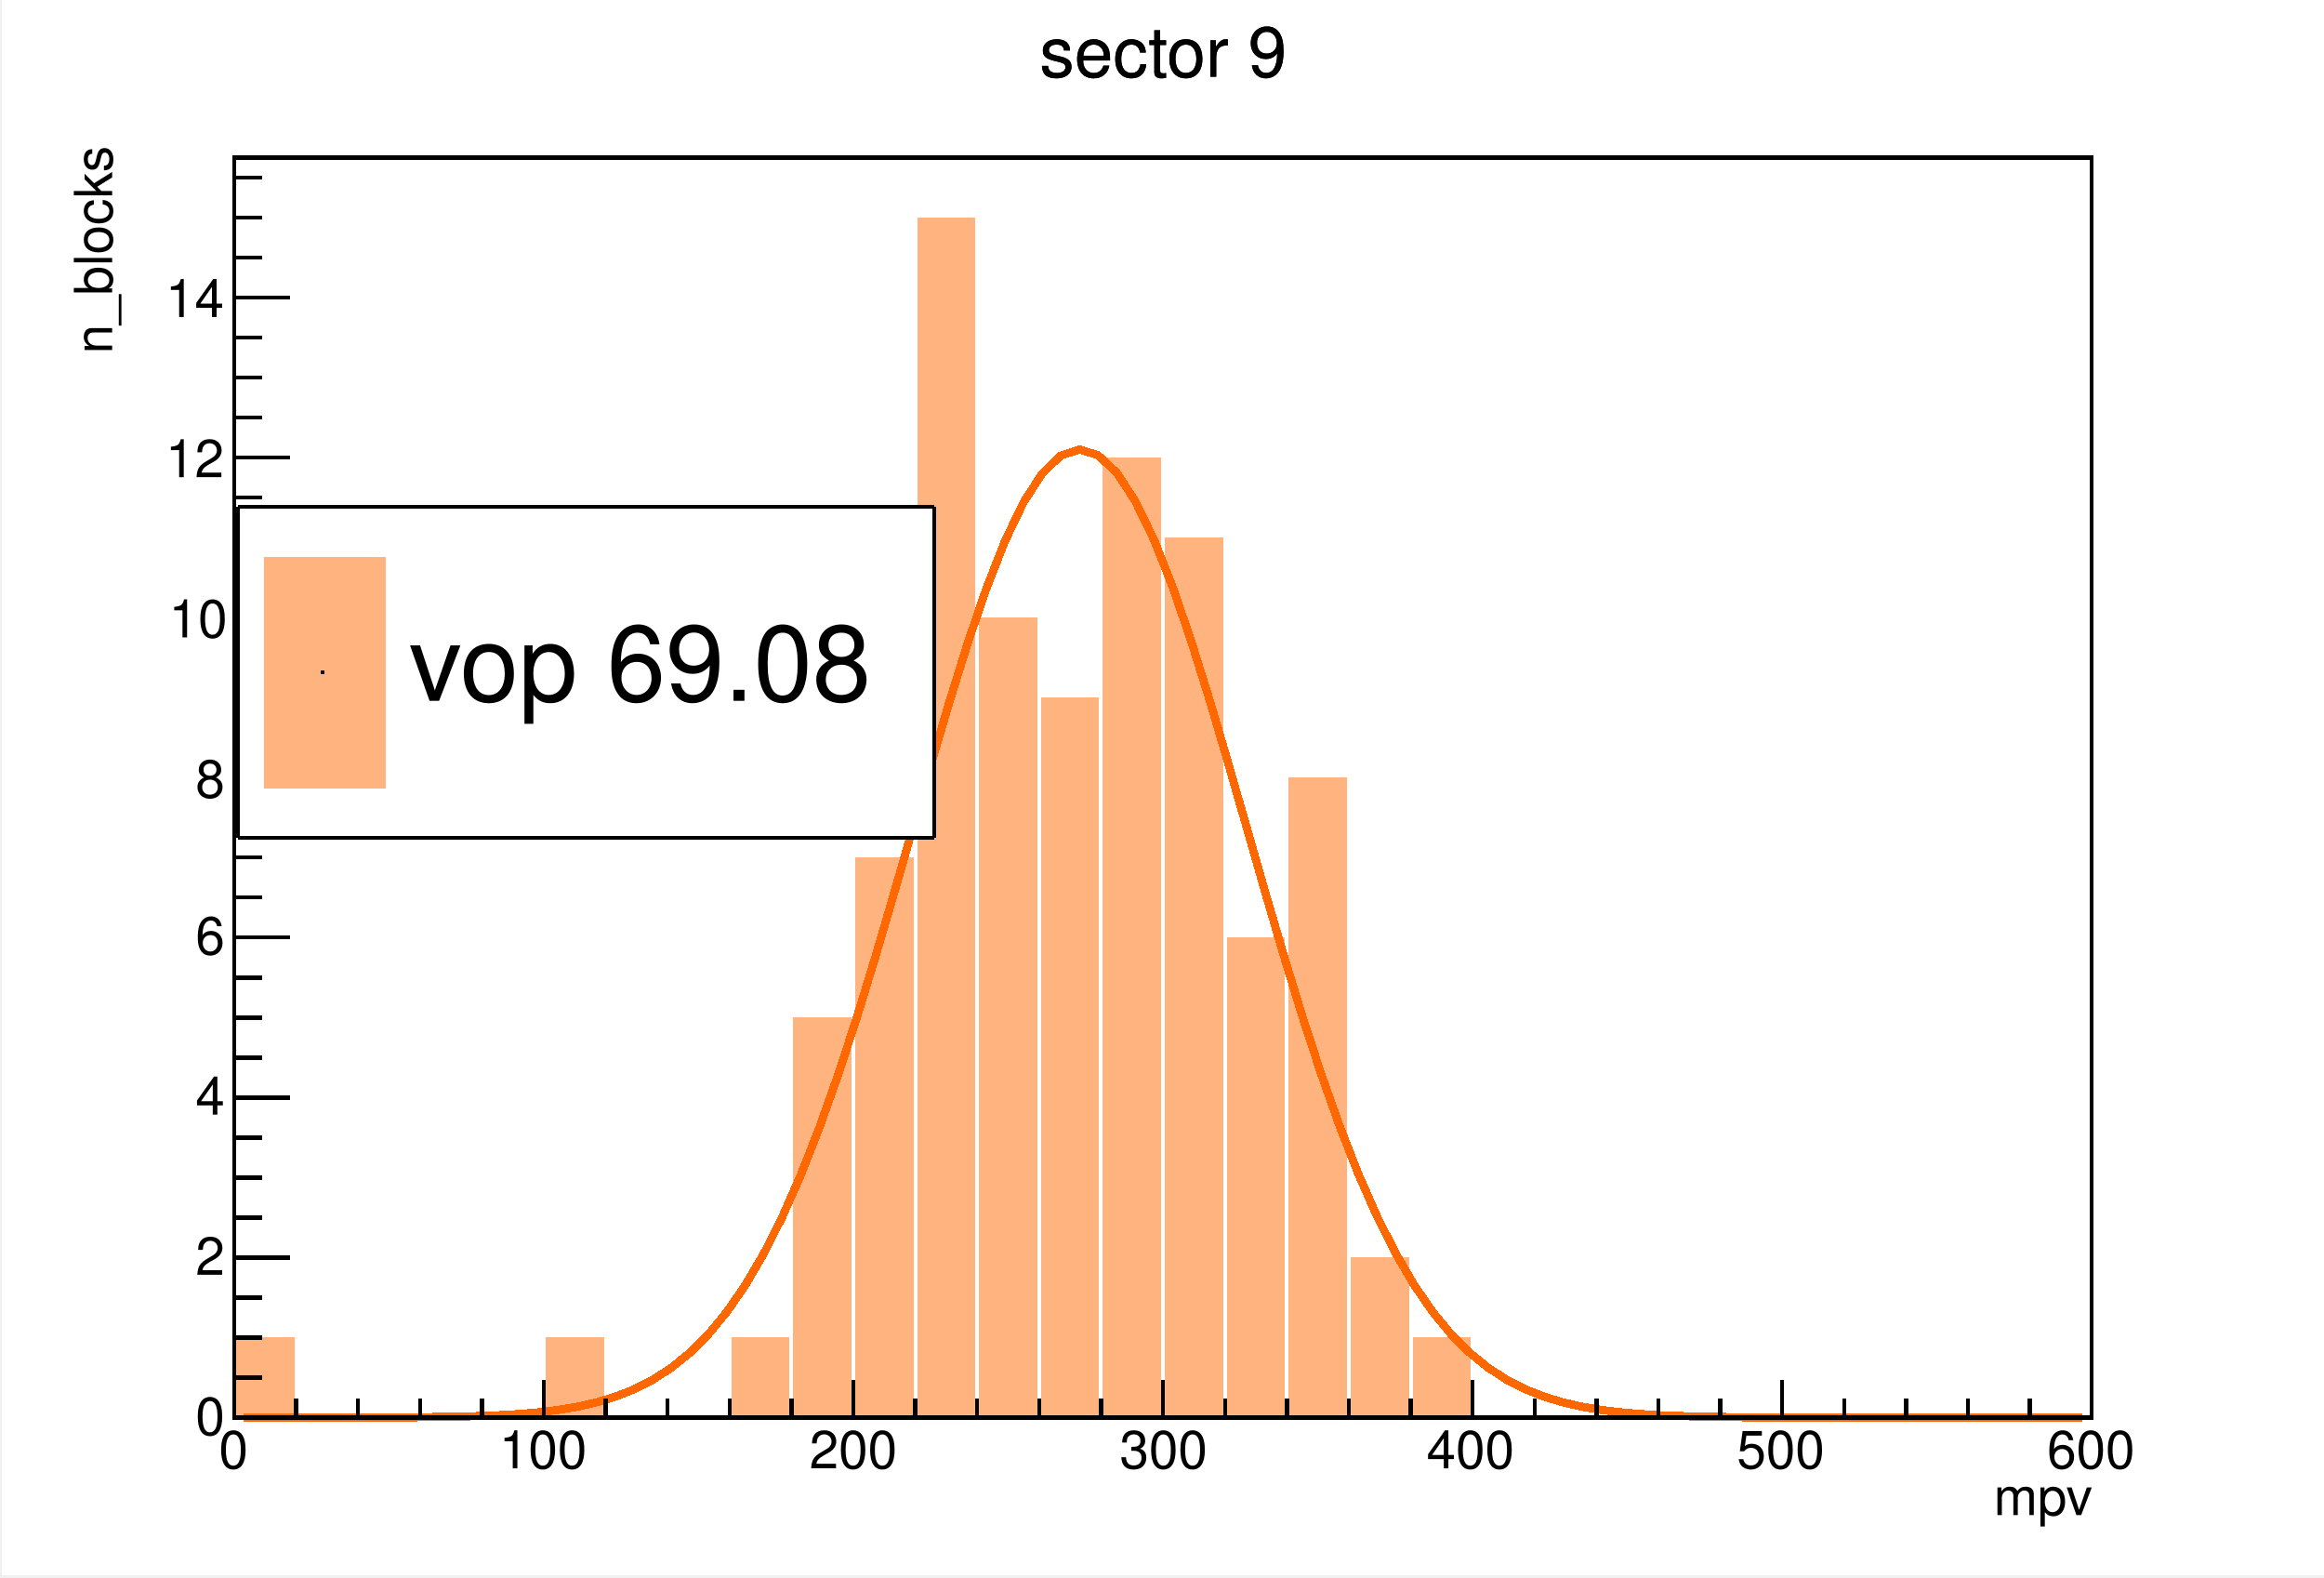
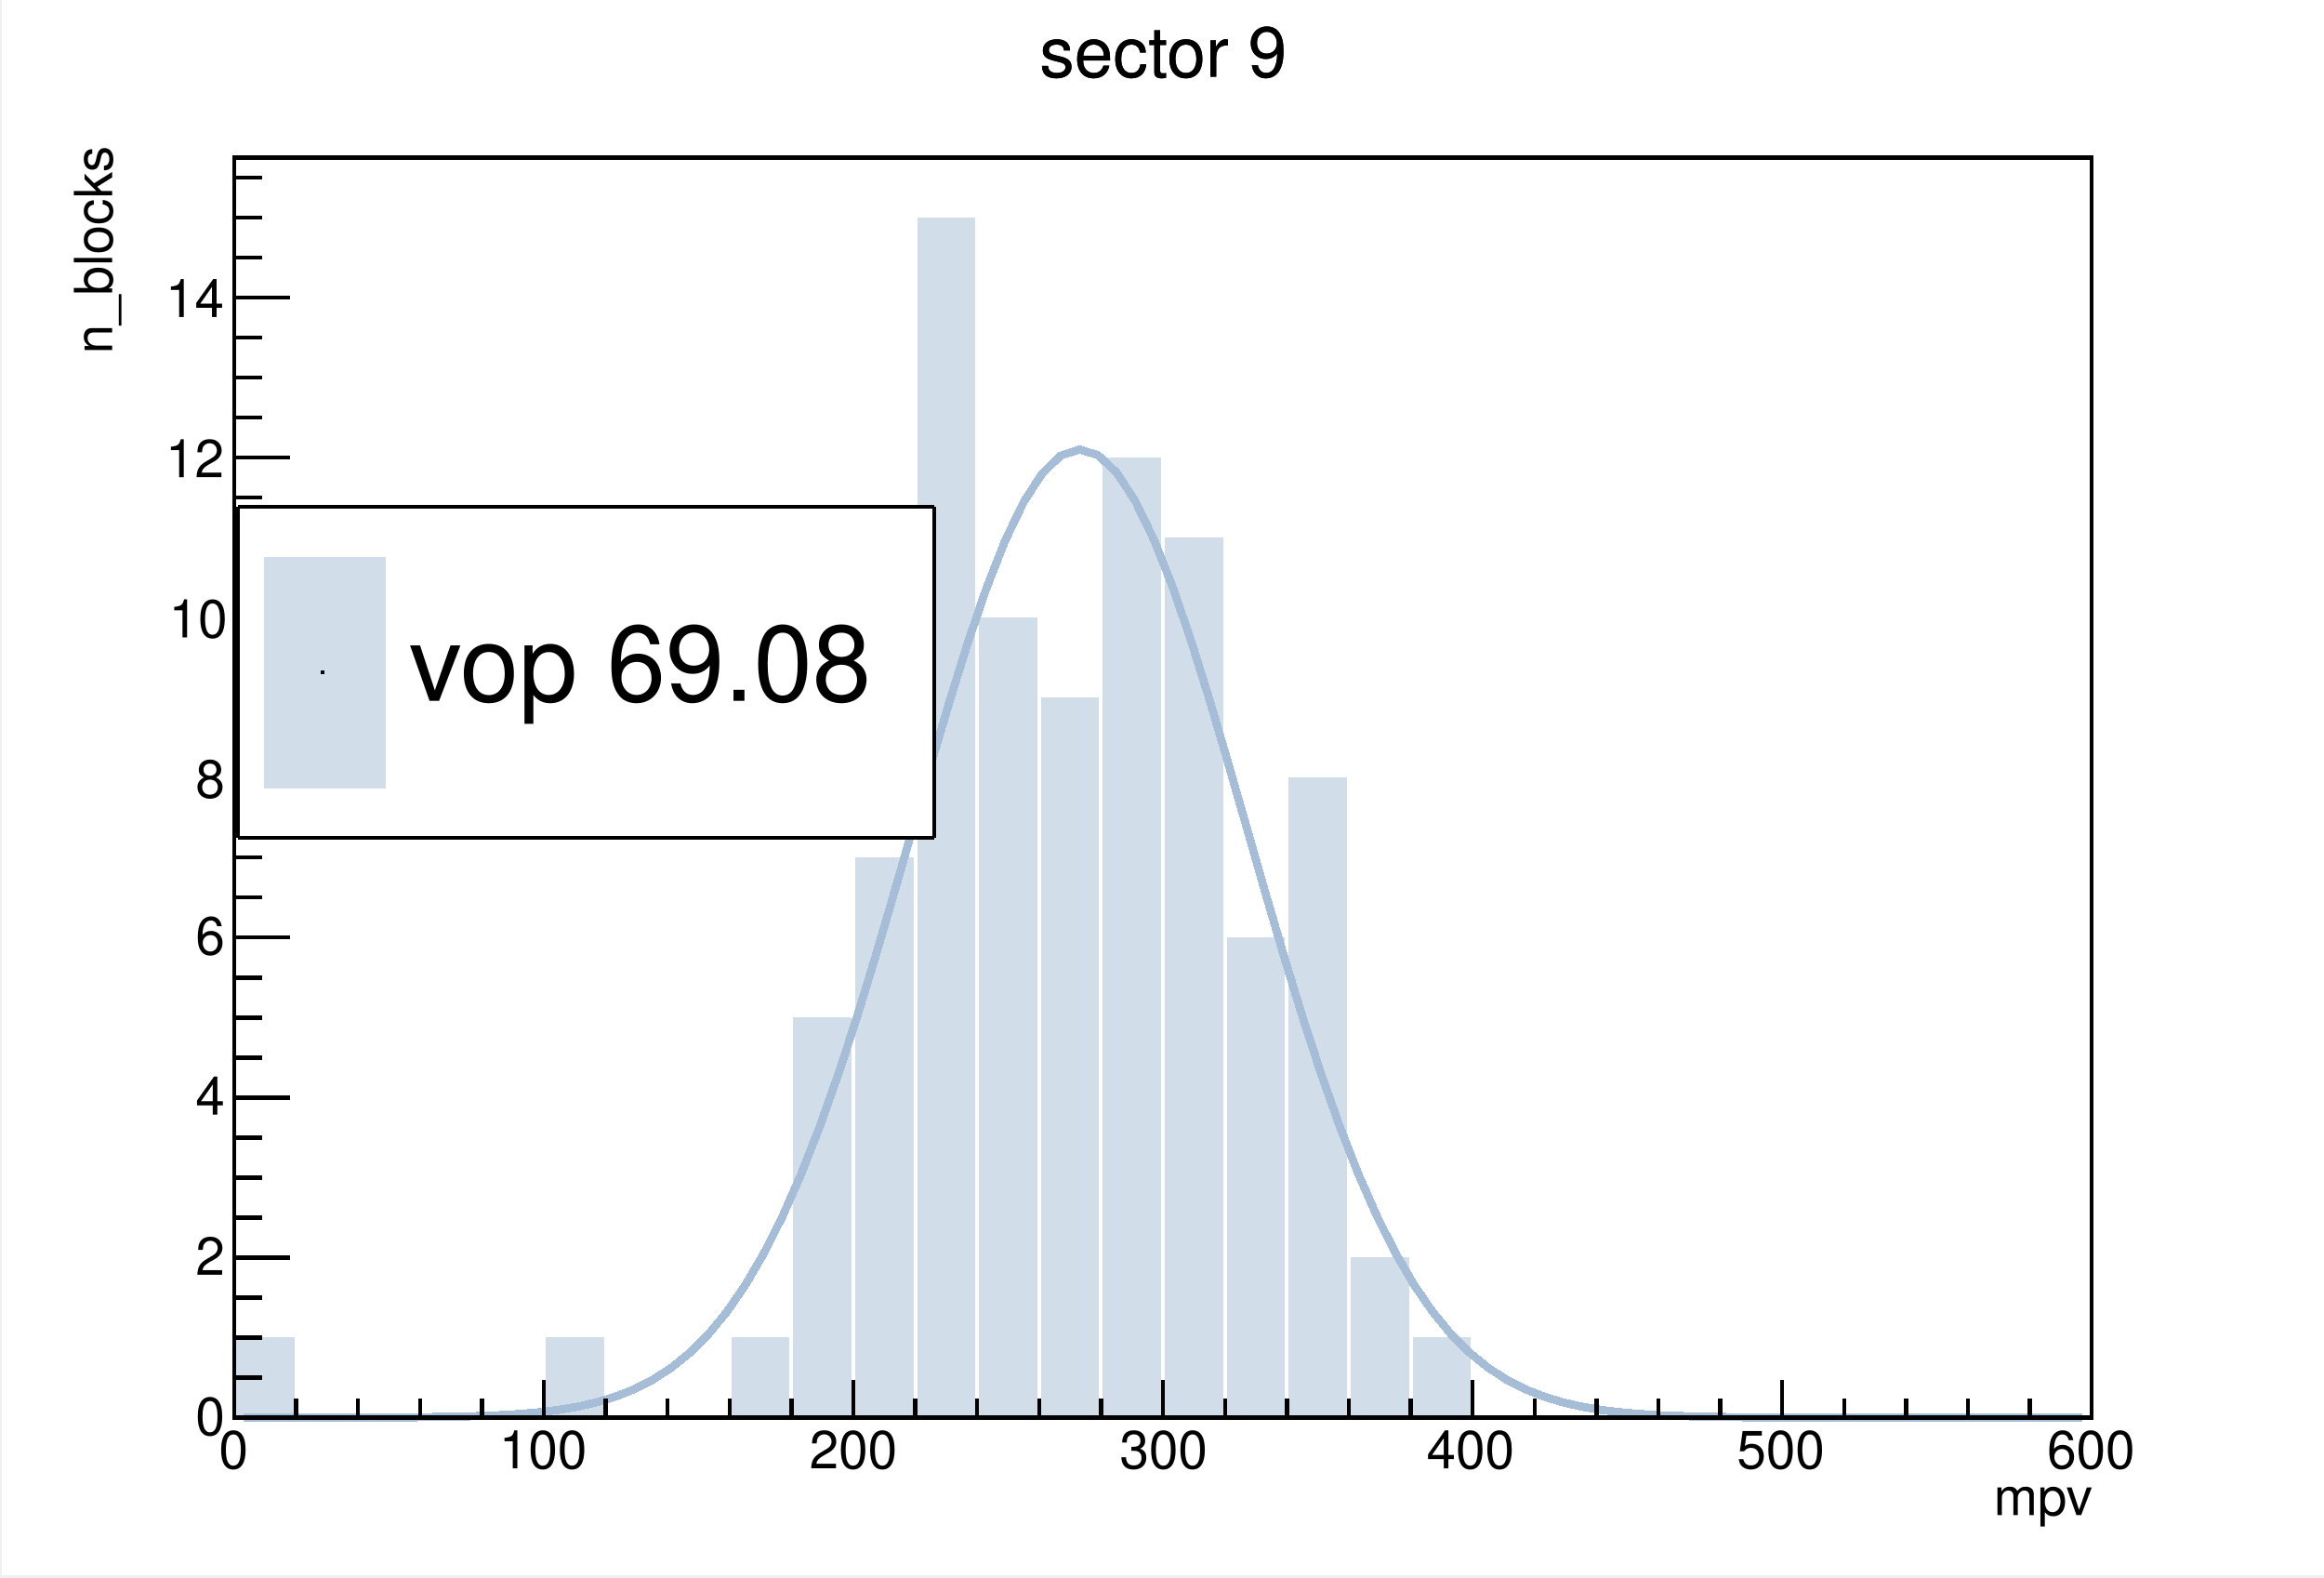
<svg xmlns="http://www.w3.org/2000/svg" width="567.429" height="384.969" viewBox="0 0 567.429 384.969" shape-rendering="crispEdges">
  <defs>
</defs>
  <rect x="0.5" y="0" width="566.929" height="384.469" fill="white" />
  <rect x="57.193" y="38.447" width="453.543" height="307.575" fill="white" />
  <rect x="57.193" y="38.447" width="453.543" height="307.575" fill="none" stroke="black" />
  <path d="M57.193,346.022h 453.543" fill="none" stroke="#000099" />
  <path d="M57.193,346.022h 453.543" fill="none" stroke="black" />
  <path d="M57.193,336.795v 9.227" fill="none" stroke="black" />
  <path d="M72.311,341.409v 4.614" fill="none" stroke="black" />
  <path d="M87.429,341.409v 4.614" fill="none" stroke="black" />
  <path d="M102.547,341.409v 4.614" fill="none" stroke="black" />
  <path d="M117.665,341.409v 4.614" fill="none" stroke="black" />
  <path d="M132.783,336.795v 9.227" fill="none" stroke="black" />
  <path d="M147.902,341.409v 4.614" fill="none" stroke="black" />
  <path d="M163.02,341.409v 4.614" fill="none" stroke="black" />
  <path d="M178.138,341.409v 4.614" fill="none" stroke="black" />
  <path d="M193.256,341.409v 4.614" fill="none" stroke="black" />
  <path d="M208.374,336.795v 9.227" fill="none" stroke="black" />
  <path d="M223.492,341.409v 4.614" fill="none" stroke="black" />
  <path d="M238.61,341.409v 4.614" fill="none" stroke="black" />
  <path d="M253.728,341.409v 4.614" fill="none" stroke="black" />
  <path d="M268.846,341.409v 4.614" fill="none" stroke="black" />
  <path d="M283.965,336.795v 9.227" fill="none" stroke="black" />
  <path d="M299.083,341.409v 4.614" fill="none" stroke="black" />
  <path d="M314.201,341.409v 4.614" fill="none" stroke="black" />
  <path d="M329.319,341.409v 4.614" fill="none" stroke="black" />
  <path d="M344.437,341.409v 4.614" fill="none" stroke="black" />
  <path d="M359.555,336.795v 9.227" fill="none" stroke="black" />
  <path d="M374.673,341.409v 4.614" fill="none" stroke="black" />
  <path d="M389.791,341.409v 4.614" fill="none" stroke="black" />
  <path d="M404.909,341.409v 4.614" fill="none" stroke="black" />
  <path d="M420.028,341.409v 4.614" fill="none" stroke="black" />
  <path d="M435.146,336.795v 9.227" fill="none" stroke="black" />
  <path d="M450.264,341.409v 4.614" fill="none" stroke="black" />
  <path d="M465.382,341.409v 4.614" fill="none" stroke="black" />
  <path d="M480.5,341.409v 4.614" fill="none" stroke="black" />
  <path d="M495.618,341.409v 4.614" fill="none" stroke="black" />
  <path d="M510.736,336.795v 9.227" fill="none" stroke="black" />
  <text xml:space="preserve" x="53.446" y="358.403" fill="black" font-size="12.845" font-family="Helvetica">0</text>
  <text xml:space="preserve" x="121.868" y="358.403" fill="black" font-size="12.845" font-family="Helvetica">100</text>
  <text xml:space="preserve" x="197.622" y="358.403" fill="black" font-size="12.845" font-family="Helvetica">200</text>
  <text xml:space="preserve" x="273.375" y="358.403" fill="black" font-size="12.845" font-family="Helvetica">300</text>
  <text xml:space="preserve" x="348.314" y="358.403" fill="black" font-size="12.845" font-family="Helvetica">400</text>
  <text xml:space="preserve" x="424.068" y="358.403" fill="black" font-size="12.845" font-family="Helvetica">500</text>
  <text xml:space="preserve" x="499.821" y="358.403" fill="black" font-size="12.845" font-family="Helvetica">600</text>
  <text xml:space="preserve" x="486.788" y="369.807" fill="black" font-size="12.845" font-family="Helvetica">mpv</text>
  <path d="M57.193,346.022v -307.575" fill="none" stroke="black" />
  <path d="M70.799,346.022h -13.606" fill="none" stroke="black" />
  <path d="M63.996,336.258h -6.803" fill="none" stroke="black" />
  <path d="M63.996,326.494h -6.803" fill="none" stroke="black" />
  <path d="M63.996,316.729h -6.803" fill="none" stroke="black" />
  <path d="M70.799,306.965h -13.606" fill="none" stroke="black" />
  <path d="M63.996,297.201h -6.803" fill="none" stroke="black" />
  <path d="M63.996,287.436h -6.803" fill="none" stroke="black" />
  <path d="M63.996,277.672h -6.803" fill="none" stroke="black" />
  <path d="M70.799,267.908h -13.606" fill="none" stroke="black" />
  <path d="M63.996,258.144h -6.803" fill="none" stroke="black" />
  <path d="M63.996,248.379h -6.803" fill="none" stroke="black" />
  <path d="M63.996,238.615h -6.803" fill="none" stroke="black" />
  <path d="M70.799,228.851h -13.606" fill="none" stroke="black" />
  <path d="M63.996,219.086h -6.803" fill="none" stroke="black" />
  <path d="M63.996,209.322h -6.803" fill="none" stroke="black" />
  <path d="M63.996,199.558h -6.803" fill="none" stroke="black" />
  <path d="M70.799,189.794h -13.606" fill="none" stroke="black" />
  <path d="M63.996,180.029h -6.803" fill="none" stroke="black" />
  <path d="M63.996,170.265h -6.803" fill="none" stroke="black" />
  <path d="M63.996,160.501h -6.803" fill="none" stroke="black" />
  <path d="M70.799,150.736h -13.606" fill="none" stroke="black" />
  <path d="M63.996,140.972h -6.803" fill="none" stroke="black" />
  <path d="M63.996,131.208h -6.803" fill="none" stroke="black" />
  <path d="M63.996,121.443h -6.803" fill="none" stroke="black" />
  <path d="M70.799,111.679h -13.606" fill="none" stroke="black" />
  <path d="M63.996,101.915h -6.803" fill="none" stroke="black" />
  <path d="M63.996,92.151h -6.803" fill="none" stroke="black" />
  <path d="M63.996,82.386h -6.803" fill="none" stroke="black" />
  <path d="M70.799,72.622h -13.606" fill="none" stroke="black" />
  <path d="M70.799,72.622h -13.606" fill="none" stroke="black" />
  <path d="M63.996,62.858h -6.803" fill="none" stroke="black" />
  <path d="M63.996,53.093h -6.803" fill="none" stroke="black" />
  <path d="M63.996,43.329h -6.803" fill="none" stroke="black" />
  <text xml:space="preserve" x="47.744" y="350.258" fill="black" font-size="12.845" font-family="Helvetica">0</text>
  <text xml:space="preserve" x="47.744" y="311.159" fill="black" font-size="12.845" font-family="Helvetica">2</text>
  <text xml:space="preserve" x="47.744" y="272.061" fill="black" font-size="12.845" font-family="Helvetica">4</text>
  <text xml:space="preserve" x="47.744" y="232.962" fill="black" font-size="12.845" font-family="Helvetica">6</text>
  <text xml:space="preserve" x="47.744" y="194.678" fill="black" font-size="12.845" font-family="Helvetica">8</text>
  <text xml:space="preserve" x="41.228" y="155.58" fill="black" font-size="12.845" font-family="Helvetica">10</text>
  <text xml:space="preserve" x="40.413" y="116.481" fill="black" font-size="12.845" font-family="Helvetica">12</text>
  <text xml:space="preserve" x="40.413" y="77.383" fill="black" font-size="12.845" font-family="Helvetica">14</text>
  <g transform="rotate(-90,27.3803,86.3427)">
    <text xml:space="preserve" x="27.38" y="86.343" fill="black" font-size="12.845" font-family="Helvetica">n_blocks</text>
  </g>
  <text xml:space="preserve" x="253.826" y="18.735" fill="black" font-size="16.99" font-family="Helvetica">sector 9</text>
-   <rect x="57.647" y="326.494" width="14.211" height="19.529" fill="#ff6800" fill-opacity="0.50" stroke-opacity="0.50" />
-   <rect x="72.765" y="346.022" width="14.211" height="0" fill="#ff6800" fill-opacity="0.50" stroke-opacity="0.50" />
-   <rect x="87.883" y="346.022" width="14.211" height="0" fill="#ff6800" fill-opacity="0.50" stroke-opacity="0.50" />
-   <rect x="103.001" y="346.022" width="14.211" height="0" fill="#ff6800" fill-opacity="0.50" stroke-opacity="0.50" />
-   <rect x="118.119" y="346.022" width="14.211" height="0" fill="#ff6800" fill-opacity="0.50" stroke-opacity="0.50" />
-   <rect x="133.237" y="326.494" width="14.211" height="19.529" fill="#ff6800" fill-opacity="0.50" stroke-opacity="0.50" />
-   <rect x="148.355" y="346.022" width="14.211" height="0" fill="#ff6800" fill-opacity="0.50" stroke-opacity="0.50" />
-   <rect x="163.473" y="346.022" width="14.211" height="0" fill="#ff6800" fill-opacity="0.50" stroke-opacity="0.50" />
-   <rect x="178.591" y="326.494" width="14.211" height="19.529" fill="#ff6800" fill-opacity="0.50" stroke-opacity="0.50" />
-   <rect x="193.709" y="248.379" width="14.211" height="97.643" fill="#ff6800" fill-opacity="0.50" stroke-opacity="0.50" />
-   <rect x="208.828" y="209.322" width="14.211" height="136.7" fill="#ff6800" fill-opacity="0.50" stroke-opacity="0.50" />
-   <rect x="223.946" y="53.093" width="14.211" height="292.929" fill="#ff6800" fill-opacity="0.50" stroke-opacity="0.50" />
-   <rect x="239.064" y="150.736" width="14.211" height="195.286" fill="#ff6800" fill-opacity="0.50" stroke-opacity="0.50" />
-   <rect x="254.182" y="170.265" width="14.211" height="175.757" fill="#ff6800" fill-opacity="0.50" stroke-opacity="0.50" />
-   <rect x="269.3" y="111.679" width="14.211" height="234.343" fill="#ff6800" fill-opacity="0.50" stroke-opacity="0.50" />
-   <rect x="284.418" y="131.208" width="14.211" height="214.815" fill="#ff6800" fill-opacity="0.50" stroke-opacity="0.50" />
-   <rect x="299.536" y="228.851" width="14.211" height="117.172" fill="#ff6800" fill-opacity="0.50" stroke-opacity="0.50" />
-   <rect x="314.654" y="189.794" width="14.211" height="156.229" fill="#ff6800" fill-opacity="0.50" stroke-opacity="0.50" />
-   <rect x="329.772" y="306.965" width="14.211" height="39.057" fill="#ff6800" fill-opacity="0.50" stroke-opacity="0.50" />
-   <rect x="344.891" y="326.494" width="14.211" height="19.529" fill="#ff6800" fill-opacity="0.50" stroke-opacity="0.50" />
-   <rect x="360.009" y="346.022" width="14.211" height="0" fill="#ff6800" fill-opacity="0.50" stroke-opacity="0.50" />
-   <rect x="375.127" y="346.022" width="14.211" height="0" fill="#ff6800" fill-opacity="0.50" stroke-opacity="0.50" />
-   <rect x="390.245" y="346.022" width="14.211" height="0" fill="#ff6800" fill-opacity="0.50" stroke-opacity="0.50" />
-   <rect x="405.363" y="346.022" width="14.211" height="0" fill="#ff6800" fill-opacity="0.50" stroke-opacity="0.50" />
-   <rect x="420.481" y="346.022" width="14.211" height="0" fill="#ff6800" fill-opacity="0.50" stroke-opacity="0.50" />
-   <rect x="435.599" y="346.022" width="14.211" height="0" fill="#ff6800" fill-opacity="0.50" stroke-opacity="0.50" />
-   <rect x="450.717" y="346.022" width="14.211" height="0" fill="#ff6800" fill-opacity="0.50" stroke-opacity="0.50" />
-   <rect x="465.835" y="346.022" width="14.211" height="0" fill="#ff6800" fill-opacity="0.50" stroke-opacity="0.50" />
-   <rect x="480.954" y="346.022" width="14.211" height="0" fill="#ff6800" fill-opacity="0.50" stroke-opacity="0.50" />
-   <rect x="496.072" y="346.022" width="14.211" height="0" fill="#ff6800" fill-opacity="0.50" stroke-opacity="0.50" />
-   <path d="M59.461,346.022h 27.213l 4.535, -0.033l 4.535, -0.019l 4.535, -0.03l 4.535, -0.045l 4.535, -0.067l 4.535, -0.099l 4.535, -0.144l 4.535, -0.207l 4.535, -0.293l 4.535, -0.41l 4.535,  -0.565l 4.535, -0.768l 4.535, -1.031l 4.535, -1.365l 4.535, -1.782l 4.535, -2.295l 4.535, -2.913l 4.535, -3.646l 4.535, -4.499l 4.535, -5.47l 4.535, -6.552l 4.535, -7.731l 4.535, -8.98l 4.535,  -10.267l 4.535, -11.547l 4.535, -12.768l 4.535, -13.87l 4.535, -14.788l 4.535, -15.457l 4.535, -15.816l 4.535, -15.809l 4.535, -15.395l 4.535, -14.547l 4.535, -13.259l 4.535, -11.546l 4.535, -9.446l 4.535,  -7.018l 4.535, -4.339l 4.535, -1.503l 4.535, 1.388l 4.535, 4.228l 4.535, 6.914l 4.535, 9.355" fill="none" stroke="#ff6800" stroke-width="2" />
-   <path d="M281.697,131.585l 4.535, 11.469l 4.535, 13.199l 4.535, 14.504l 4.535, 15.37l 4.535, 15.801l 4.535, 15.823l 4.535, 15.478l 4.535, 14.82l 4.535, 13.911l 4.535, 12.815l 4.535, 11.598l 4.535, 10.319l 4.535,  9.031l 4.535, 7.78l 4.535, 6.598l 4.535, 5.511l 4.535, 4.536l 4.535, 3.678l 4.535, 2.94l 4.535, 2.317l 4.535, 1.801l 4.535, 1.38l 4.535, 1.043l 4.535, 0.778l 4.535, 0.572l 4.535, 0.415l  4.535, 0.297l 4.535, 0.21l 4.535, 0.146l 4.535, 0.101l 4.535, 0.068l 4.535, 0.046l 4.535, 0.03l 4.535, 0.02l 4.535, 0.034h 63.496" fill="none" stroke="#ff6800" stroke-width="2" />
-   <path d="M503.933,346.022h 4.535" fill="none" stroke="#ff6800" stroke-width="2" />
+   <rect x="57.647" y="326.494" width="14.211" height="19.529" fill="#a6bdd7" fill-opacity="0.50" stroke-opacity="0.50" />
+   <rect x="72.765" y="346.022" width="14.211" height="0" fill="#a6bdd7" fill-opacity="0.50" stroke-opacity="0.50" />
+   <rect x="87.883" y="346.022" width="14.211" height="0" fill="#a6bdd7" fill-opacity="0.50" stroke-opacity="0.50" />
+   <rect x="103.001" y="346.022" width="14.211" height="0" fill="#a6bdd7" fill-opacity="0.50" stroke-opacity="0.50" />
+   <rect x="118.119" y="346.022" width="14.211" height="0" fill="#a6bdd7" fill-opacity="0.50" stroke-opacity="0.50" />
+   <rect x="133.237" y="326.494" width="14.211" height="19.529" fill="#a6bdd7" fill-opacity="0.50" stroke-opacity="0.50" />
+   <rect x="148.355" y="346.022" width="14.211" height="0" fill="#a6bdd7" fill-opacity="0.50" stroke-opacity="0.50" />
+   <rect x="163.473" y="346.022" width="14.211" height="0" fill="#a6bdd7" fill-opacity="0.50" stroke-opacity="0.50" />
+   <rect x="178.591" y="326.494" width="14.211" height="19.529" fill="#a6bdd7" fill-opacity="0.50" stroke-opacity="0.50" />
+   <rect x="193.709" y="248.379" width="14.211" height="97.643" fill="#a6bdd7" fill-opacity="0.50" stroke-opacity="0.50" />
+   <rect x="208.828" y="209.322" width="14.211" height="136.7" fill="#a6bdd7" fill-opacity="0.50" stroke-opacity="0.50" />
+   <rect x="223.946" y="53.093" width="14.211" height="292.929" fill="#a6bdd7" fill-opacity="0.50" stroke-opacity="0.50" />
+   <rect x="239.064" y="150.736" width="14.211" height="195.286" fill="#a6bdd7" fill-opacity="0.50" stroke-opacity="0.50" />
+   <rect x="254.182" y="170.265" width="14.211" height="175.757" fill="#a6bdd7" fill-opacity="0.50" stroke-opacity="0.50" />
+   <rect x="269.3" y="111.679" width="14.211" height="234.343" fill="#a6bdd7" fill-opacity="0.50" stroke-opacity="0.50" />
+   <rect x="284.418" y="131.208" width="14.211" height="214.815" fill="#a6bdd7" fill-opacity="0.50" stroke-opacity="0.50" />
+   <rect x="299.536" y="228.851" width="14.211" height="117.172" fill="#a6bdd7" fill-opacity="0.50" stroke-opacity="0.50" />
+   <rect x="314.654" y="189.794" width="14.211" height="156.229" fill="#a6bdd7" fill-opacity="0.50" stroke-opacity="0.50" />
+   <rect x="329.772" y="306.965" width="14.211" height="39.057" fill="#a6bdd7" fill-opacity="0.50" stroke-opacity="0.50" />
+   <rect x="344.891" y="326.494" width="14.211" height="19.529" fill="#a6bdd7" fill-opacity="0.50" stroke-opacity="0.50" />
+   <rect x="360.009" y="346.022" width="14.211" height="0" fill="#a6bdd7" fill-opacity="0.50" stroke-opacity="0.50" />
+   <rect x="375.127" y="346.022" width="14.211" height="0" fill="#a6bdd7" fill-opacity="0.50" stroke-opacity="0.50" />
+   <rect x="390.245" y="346.022" width="14.211" height="0" fill="#a6bdd7" fill-opacity="0.50" stroke-opacity="0.50" />
+   <rect x="405.363" y="346.022" width="14.211" height="0" fill="#a6bdd7" fill-opacity="0.50" stroke-opacity="0.50" />
+   <rect x="420.481" y="346.022" width="14.211" height="0" fill="#a6bdd7" fill-opacity="0.50" stroke-opacity="0.50" />
+   <rect x="435.599" y="346.022" width="14.211" height="0" fill="#a6bdd7" fill-opacity="0.50" stroke-opacity="0.50" />
+   <rect x="450.717" y="346.022" width="14.211" height="0" fill="#a6bdd7" fill-opacity="0.50" stroke-opacity="0.50" />
+   <rect x="465.835" y="346.022" width="14.211" height="0" fill="#a6bdd7" fill-opacity="0.50" stroke-opacity="0.50" />
+   <rect x="480.954" y="346.022" width="14.211" height="0" fill="#a6bdd7" fill-opacity="0.50" stroke-opacity="0.50" />
+   <rect x="496.072" y="346.022" width="14.211" height="0" fill="#a6bdd7" fill-opacity="0.50" stroke-opacity="0.50" />
+   <path d="M59.461,346.022h 27.213l 4.535, -0.033l 4.535, -0.019l 4.535, -0.03l 4.535, -0.045l 4.535, -0.067l 4.535, -0.099l 4.535, -0.144l 4.535, -0.207l 4.535, -0.293l 4.535, -0.41l 4.535,  -0.565l 4.535, -0.768l 4.535, -1.031l 4.535, -1.365l 4.535, -1.782l 4.535, -2.295l 4.535, -2.913l 4.535, -3.646l 4.535, -4.499l 4.535, -5.47l 4.535, -6.552l 4.535, -7.731l 4.535, -8.98l 4.535,  -10.267l 4.535, -11.547l 4.535, -12.768l 4.535, -13.87l 4.535, -14.788l 4.535, -15.457l 4.535, -15.816l 4.535, -15.809l 4.535, -15.395l 4.535, -14.547l 4.535, -13.259l 4.535, -11.546l 4.535, -9.446l 4.535,  -7.018l 4.535, -4.339l 4.535, -1.503l 4.535, 1.388l 4.535, 4.228l 4.535, 6.914l 4.535, 9.355" fill="none" stroke="#a6bdd7" stroke-width="2" />
+   <path d="M281.697,131.585l 4.535, 11.469l 4.535, 13.199l 4.535, 14.504l 4.535, 15.37l 4.535, 15.801l 4.535, 15.823l 4.535, 15.478l 4.535, 14.82l 4.535, 13.911l 4.535, 12.815l 4.535, 11.598l 4.535, 10.319l 4.535,  9.031l 4.535, 7.78l 4.535, 6.598l 4.535, 5.511l 4.535, 4.536l 4.535, 3.678l 4.535, 2.94l 4.535, 2.317l 4.535, 1.801l 4.535, 1.38l 4.535, 1.043l 4.535, 0.778l 4.535, 0.572l 4.535, 0.415l  4.535, 0.297l 4.535, 0.21l 4.535, 0.146l 4.535, 0.101l 4.535, 0.068l 4.535, 0.046l 4.535, 0.03l 4.535, 0.02l 4.535, 0.034h 63.496" fill="none" stroke="#a6bdd7" stroke-width="2" />
+   <path d="M503.933,346.022h 4.535" fill="none" stroke="#a6bdd7" stroke-width="2" />
  <path d="M57.193,346.022h 453.543" fill="none" stroke="black" />
  <path d="M57.193,336.795v 9.227" fill="none" stroke="black" />
  <path d="M72.311,341.409v 4.614" fill="none" stroke="black" />
  <path d="M87.429,341.409v 4.614" fill="none" stroke="black" />
  <path d="M102.547,341.409v 4.614" fill="none" stroke="black" />
  <path d="M117.665,341.409v 4.614" fill="none" stroke="black" />
  <path d="M132.783,336.795v 9.227" fill="none" stroke="black" />
  <path d="M147.902,341.409v 4.614" fill="none" stroke="black" />
  <path d="M163.02,341.409v 4.614" fill="none" stroke="black" />
  <path d="M178.138,341.409v 4.614" fill="none" stroke="black" />
  <path d="M193.256,341.409v 4.614" fill="none" stroke="black" />
  <path d="M208.374,336.795v 9.227" fill="none" stroke="black" />
  <path d="M223.492,341.409v 4.614" fill="none" stroke="black" />
  <path d="M238.61,341.409v 4.614" fill="none" stroke="black" />
  <path d="M253.728,341.409v 4.614" fill="none" stroke="black" />
  <path d="M268.846,341.409v 4.614" fill="none" stroke="black" />
  <path d="M283.965,336.795v 9.227" fill="none" stroke="black" />
  <path d="M299.083,341.409v 4.614" fill="none" stroke="black" />
  <path d="M314.201,341.409v 4.614" fill="none" stroke="black" />
  <path d="M329.319,341.409v 4.614" fill="none" stroke="black" />
  <path d="M344.437,341.409v 4.614" fill="none" stroke="black" />
  <path d="M359.555,336.795v 9.227" fill="none" stroke="black" />
  <path d="M374.673,341.409v 4.614" fill="none" stroke="black" />
  <path d="M389.791,341.409v 4.614" fill="none" stroke="black" />
  <path d="M404.909,341.409v 4.614" fill="none" stroke="black" />
  <path d="M420.028,341.409v 4.614" fill="none" stroke="black" />
  <path d="M435.146,336.795v 9.227" fill="none" stroke="black" />
  <path d="M450.264,341.409v 4.614" fill="none" stroke="black" />
  <path d="M465.382,341.409v 4.614" fill="none" stroke="black" />
  <path d="M480.5,341.409v 4.614" fill="none" stroke="black" />
  <path d="M495.618,341.409v 4.614" fill="none" stroke="black" />
  <path d="M510.736,336.795v 9.227" fill="none" stroke="black" />
  <path d="M57.193,346.022v -307.575" fill="none" stroke="black" />
  <path d="M70.799,346.022h -13.606" fill="none" stroke="black" />
  <path d="M63.996,336.258h -6.803" fill="none" stroke="black" />
  <path d="M63.996,326.494h -6.803" fill="none" stroke="black" />
  <path d="M63.996,316.729h -6.803" fill="none" stroke="black" />
  <path d="M70.799,306.965h -13.606" fill="none" stroke="black" />
  <path d="M63.996,297.201h -6.803" fill="none" stroke="black" />
  <path d="M63.996,287.436h -6.803" fill="none" stroke="black" />
  <path d="M63.996,277.672h -6.803" fill="none" stroke="black" />
  <path d="M70.799,267.908h -13.606" fill="none" stroke="black" />
  <path d="M63.996,258.144h -6.803" fill="none" stroke="black" />
  <path d="M63.996,248.379h -6.803" fill="none" stroke="black" />
  <path d="M63.996,238.615h -6.803" fill="none" stroke="black" />
  <path d="M70.799,228.851h -13.606" fill="none" stroke="black" />
  <path d="M63.996,219.086h -6.803" fill="none" stroke="black" />
  <path d="M63.996,209.322h -6.803" fill="none" stroke="black" />
  <path d="M63.996,199.558h -6.803" fill="none" stroke="black" />
  <path d="M70.799,189.794h -13.606" fill="none" stroke="black" />
  <path d="M63.996,180.029h -6.803" fill="none" stroke="black" />
  <path d="M63.996,170.265h -6.803" fill="none" stroke="black" />
  <path d="M63.996,160.501h -6.803" fill="none" stroke="black" />
  <path d="M70.799,150.736h -13.606" fill="none" stroke="black" />
  <path d="M63.996,140.972h -6.803" fill="none" stroke="black" />
  <path d="M63.996,131.208h -6.803" fill="none" stroke="black" />
  <path d="M63.996,121.443h -6.803" fill="none" stroke="black" />
  <path d="M70.799,111.679h -13.606" fill="none" stroke="black" />
  <path d="M63.996,101.915h -6.803" fill="none" stroke="black" />
  <path d="M63.996,92.151h -6.803" fill="none" stroke="black" />
  <path d="M63.996,82.386h -6.803" fill="none" stroke="black" />
  <path d="M70.799,72.622h -13.606" fill="none" stroke="black" />
  <path d="M70.799,72.622h -13.606" fill="none" stroke="black" />
  <path d="M63.996,62.858h -6.803" fill="none" stroke="black" />
  <path d="M63.996,53.093h -6.803" fill="none" stroke="black" />
  <path d="M63.996,43.329h -6.803" fill="none" stroke="black" />
  <rect x="58.014" y="123.766" width="170.079" height="80.739" fill="white" />
  <path d="M58.014,204.505h 170.079" fill="none" stroke="black" />
  <path d="M228.093,204.505v -80.739" fill="none" stroke="black" />
  <path d="M228.093,123.766h -170.079" fill="none" stroke="black" />
  <path d="M58.014,123.766v 80.739" fill="none" stroke="black" />
  <text xml:space="preserve" x="99.876" y="171.056" fill="black" font-size="25.785" font-family="Helvetica">vop 69.08</text>
-   <path d="M64.392,192.394h 29.764v -56.517h -29.764z" fill="#ff6800" fill-opacity="0.50" stroke-opacity="0.50" />
-   <path d="M64.392,164.136h 29.764" fill="none" stroke="#ff6800" fill-opacity="0.00" stroke-opacity="0.00" />
+   <path d="M64.392,192.394h 29.764v -56.517h -29.764z" fill="#a6bdd7" fill-opacity="0.50" stroke-opacity="0.50" />
+   <path d="M64.392,164.136h 29.764" fill="none" stroke="#a6bdd7" fill-opacity="0.00" stroke-opacity="0.00" />
  <g stroke="black" stroke-width="1" fill="none">
    <line x1="78.274" y1="164.136" x2="79.274" y2="164.136" />
  </g>
  <text xml:space="preserve" x="253.826" y="18.735" fill="black" font-size="16.99" font-family="Helvetica">sector 9</text>
</svg>
